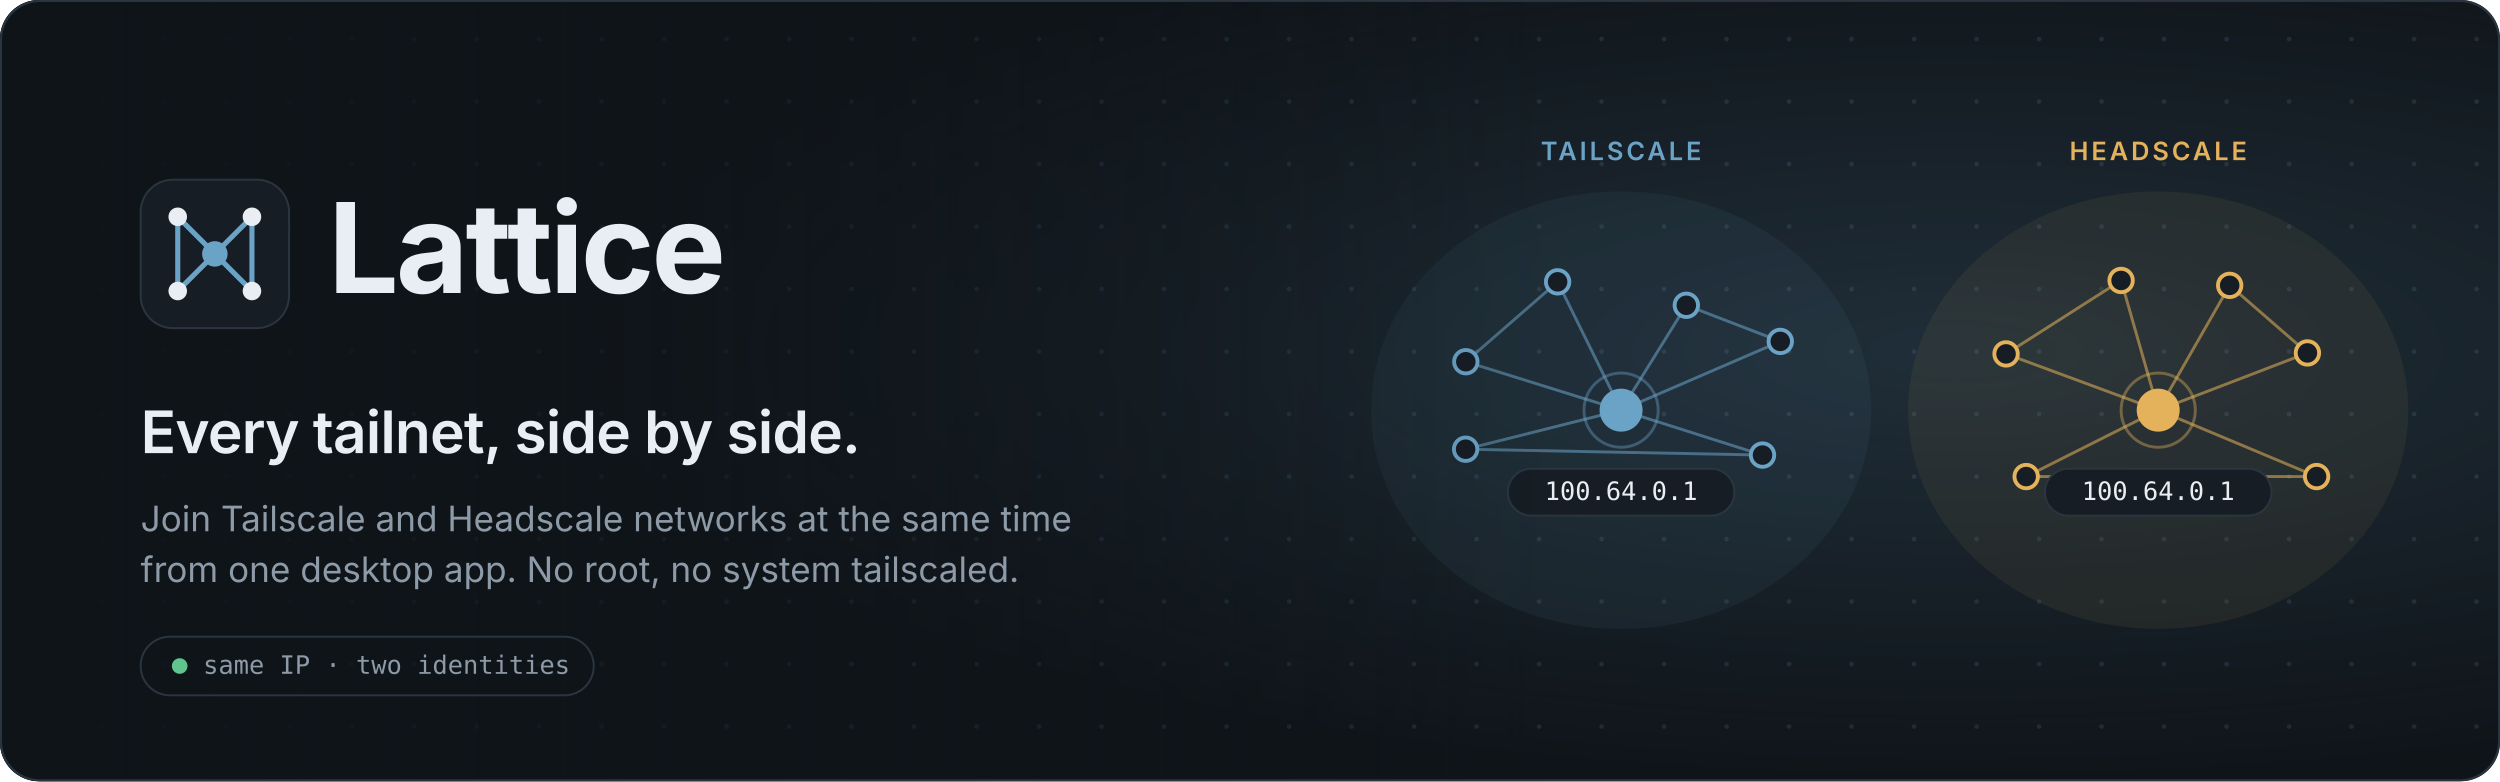
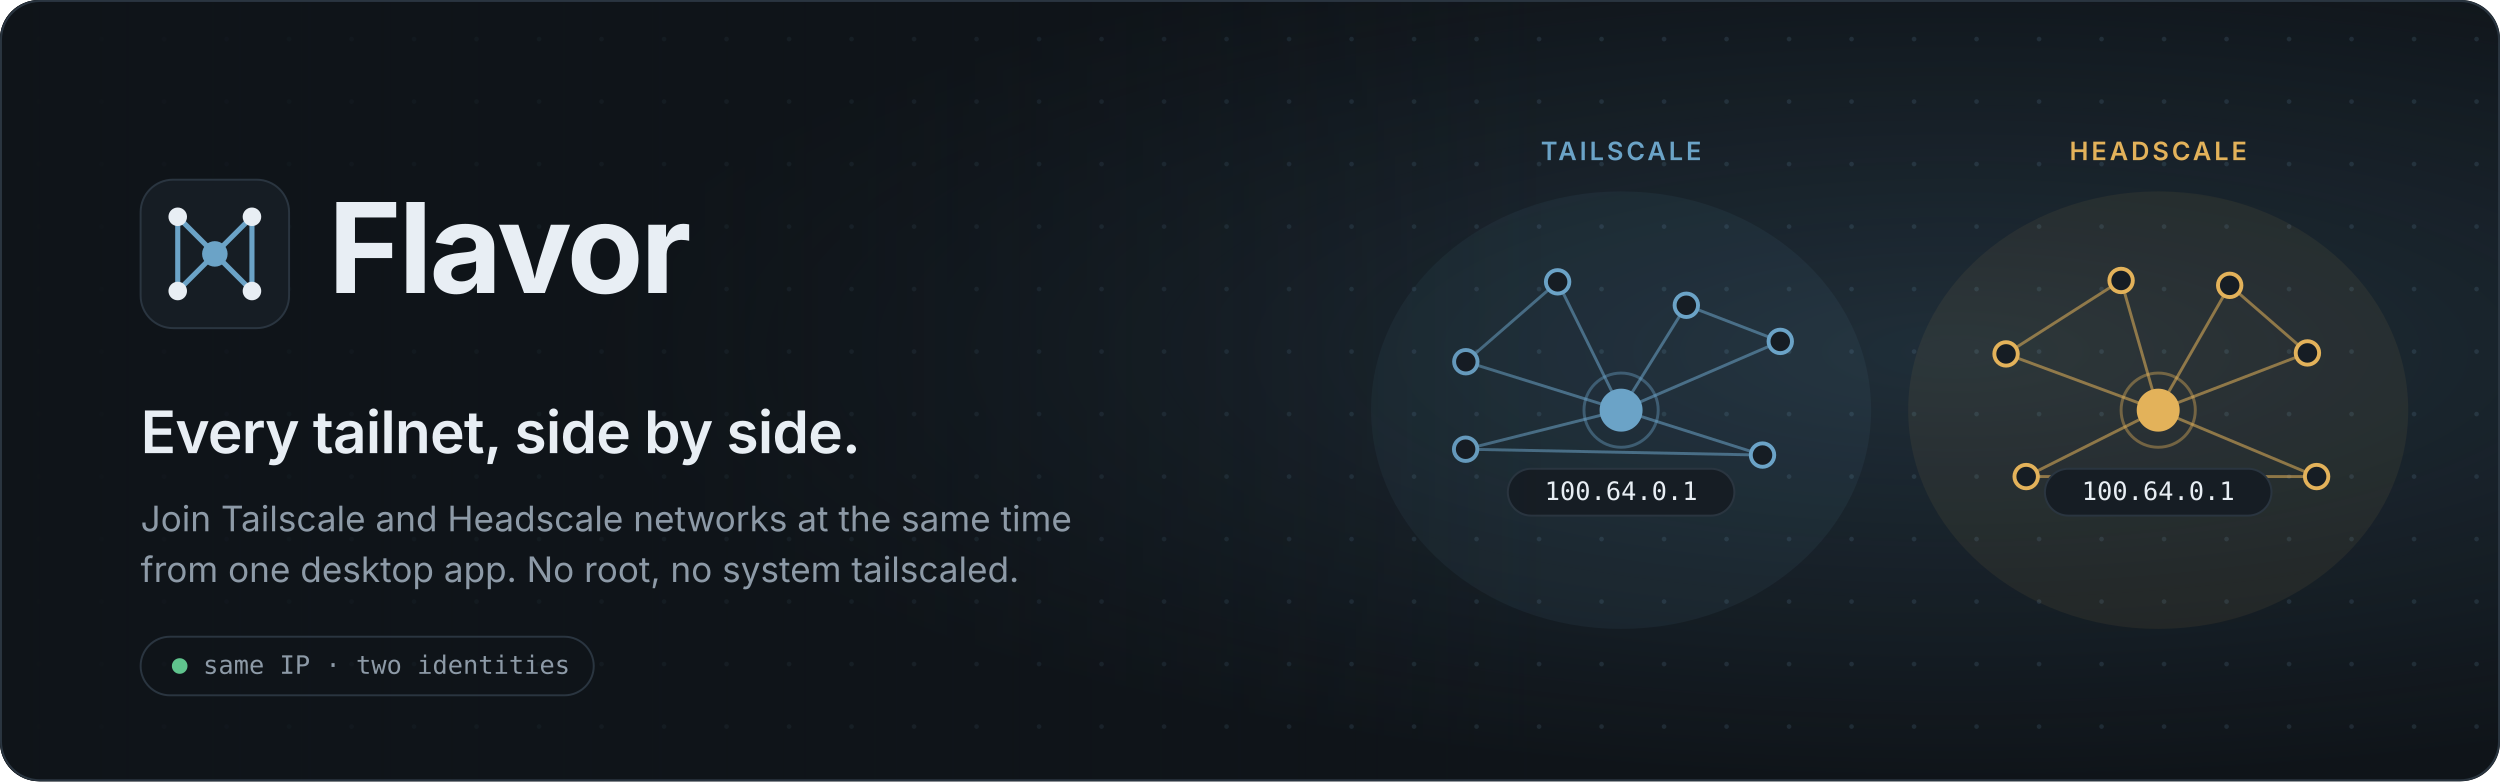
- <svg xmlns="http://www.w3.org/2000/svg" width="1280" height="400" viewBox="0 0 1280 400" role="img" aria-label="Lattice: every tailnet, side by side">
+ <svg xmlns="http://www.w3.org/2000/svg" width="1280" height="400" viewBox="0 0 1280 400" role="img" aria-label="Flavor: every tailnet, side by side">
  <defs>
    <radialGradient id="glow" cx="78%" cy="45%" r="55%">
      <stop offset="0" stop-color="#6BA3C7" stop-opacity="0.18" />
      <stop offset="1" stop-color="#6BA3C7" stop-opacity="0" />
    </radialGradient>
    <linearGradient id="fade" x1="0" x2="1">
      <stop offset="0" stop-color="#0F1419" stop-opacity="1" />
      <stop offset="0.45" stop-color="#0F1419" stop-opacity="0.6" />
      <stop offset="1" stop-color="#0F1419" stop-opacity="0" />
    </linearGradient>
    <clipPath id="clip">
      <rect width="1280" height="400" rx="20" />
    </clipPath>
  </defs>
  <g clip-path="url(#clip)">
    <rect width="1280" height="400" fill="#0F1419" />
    <g fill="#1E2932">
      <circle cx="20" cy="20" r="1.2" />
      <circle cx="20" cy="52" r="1.2" />
      <circle cx="20" cy="84" r="1.2" />
      <circle cx="20" cy="116" r="1.2" />
      <circle cx="20" cy="148" r="1.2" />
      <circle cx="20" cy="180" r="1.2" />
      <circle cx="20" cy="212" r="1.2" />
      <circle cx="20" cy="244" r="1.2" />
      <circle cx="20" cy="276" r="1.2" />
      <circle cx="20" cy="308" r="1.2" />
      <circle cx="20" cy="340" r="1.2" />
      <circle cx="20" cy="372" r="1.2" />
      <circle cx="52" cy="20" r="1.2" />
      <circle cx="52" cy="52" r="1.2" />
      <circle cx="52" cy="84" r="1.2" />
      <circle cx="52" cy="116" r="1.2" />
      <circle cx="52" cy="148" r="1.2" />
      <circle cx="52" cy="180" r="1.2" />
      <circle cx="52" cy="212" r="1.2" />
      <circle cx="52" cy="244" r="1.2" />
      <circle cx="52" cy="276" r="1.2" />
      <circle cx="52" cy="308" r="1.2" />
      <circle cx="52" cy="340" r="1.2" />
      <circle cx="52" cy="372" r="1.2" />
      <circle cx="84" cy="20" r="1.2" />
      <circle cx="84" cy="52" r="1.2" />
      <circle cx="84" cy="84" r="1.2" />
      <circle cx="84" cy="116" r="1.2" />
      <circle cx="84" cy="148" r="1.2" />
      <circle cx="84" cy="180" r="1.2" />
      <circle cx="84" cy="212" r="1.2" />
      <circle cx="84" cy="244" r="1.2" />
      <circle cx="84" cy="276" r="1.2" />
      <circle cx="84" cy="308" r="1.2" />
      <circle cx="84" cy="340" r="1.2" />
      <circle cx="84" cy="372" r="1.2" />
      <circle cx="116" cy="20" r="1.2" />
      <circle cx="116" cy="52" r="1.2" />
      <circle cx="116" cy="84" r="1.2" />
      <circle cx="116" cy="116" r="1.2" />
      <circle cx="116" cy="148" r="1.2" />
      <circle cx="116" cy="180" r="1.2" />
      <circle cx="116" cy="212" r="1.2" />
      <circle cx="116" cy="244" r="1.2" />
      <circle cx="116" cy="276" r="1.2" />
      <circle cx="116" cy="308" r="1.2" />
      <circle cx="116" cy="340" r="1.2" />
      <circle cx="116" cy="372" r="1.2" />
      <circle cx="148" cy="20" r="1.2" />
      <circle cx="148" cy="52" r="1.2" />
      <circle cx="148" cy="84" r="1.2" />
      <circle cx="148" cy="116" r="1.2" />
      <circle cx="148" cy="148" r="1.2" />
      <circle cx="148" cy="180" r="1.2" />
      <circle cx="148" cy="212" r="1.2" />
      <circle cx="148" cy="244" r="1.2" />
      <circle cx="148" cy="276" r="1.2" />
      <circle cx="148" cy="308" r="1.2" />
      <circle cx="148" cy="340" r="1.2" />
      <circle cx="148" cy="372" r="1.2" />
      <circle cx="180" cy="20" r="1.2" />
      <circle cx="180" cy="52" r="1.2" />
      <circle cx="180" cy="84" r="1.2" />
      <circle cx="180" cy="116" r="1.2" />
      <circle cx="180" cy="148" r="1.2" />
      <circle cx="180" cy="180" r="1.2" />
      <circle cx="180" cy="212" r="1.2" />
      <circle cx="180" cy="244" r="1.2" />
      <circle cx="180" cy="276" r="1.2" />
      <circle cx="180" cy="308" r="1.2" />
      <circle cx="180" cy="340" r="1.2" />
      <circle cx="180" cy="372" r="1.2" />
      <circle cx="212" cy="20" r="1.2" />
      <circle cx="212" cy="52" r="1.2" />
      <circle cx="212" cy="84" r="1.2" />
      <circle cx="212" cy="116" r="1.2" />
      <circle cx="212" cy="148" r="1.2" />
      <circle cx="212" cy="180" r="1.2" />
      <circle cx="212" cy="212" r="1.2" />
      <circle cx="212" cy="244" r="1.2" />
      <circle cx="212" cy="276" r="1.2" />
      <circle cx="212" cy="308" r="1.2" />
      <circle cx="212" cy="340" r="1.2" />
      <circle cx="212" cy="372" r="1.2" />
      <circle cx="244" cy="20" r="1.2" />
      <circle cx="244" cy="52" r="1.2" />
      <circle cx="244" cy="84" r="1.2" />
      <circle cx="244" cy="116" r="1.2" />
      <circle cx="244" cy="148" r="1.2" />
      <circle cx="244" cy="180" r="1.2" />
      <circle cx="244" cy="212" r="1.2" />
      <circle cx="244" cy="244" r="1.2" />
      <circle cx="244" cy="276" r="1.2" />
      <circle cx="244" cy="308" r="1.2" />
      <circle cx="244" cy="340" r="1.2" />
      <circle cx="244" cy="372" r="1.2" />
      <circle cx="276" cy="20" r="1.2" />
      <circle cx="276" cy="52" r="1.2" />
      <circle cx="276" cy="84" r="1.2" />
      <circle cx="276" cy="116" r="1.2" />
      <circle cx="276" cy="148" r="1.2" />
      <circle cx="276" cy="180" r="1.2" />
      <circle cx="276" cy="212" r="1.2" />
      <circle cx="276" cy="244" r="1.2" />
      <circle cx="276" cy="276" r="1.2" />
      <circle cx="276" cy="308" r="1.2" />
      <circle cx="276" cy="340" r="1.2" />
      <circle cx="276" cy="372" r="1.2" />
      <circle cx="308" cy="20" r="1.2" />
      <circle cx="308" cy="52" r="1.2" />
      <circle cx="308" cy="84" r="1.2" />
      <circle cx="308" cy="116" r="1.2" />
      <circle cx="308" cy="148" r="1.2" />
      <circle cx="308" cy="180" r="1.2" />
      <circle cx="308" cy="212" r="1.2" />
      <circle cx="308" cy="244" r="1.2" />
      <circle cx="308" cy="276" r="1.2" />
      <circle cx="308" cy="308" r="1.2" />
      <circle cx="308" cy="340" r="1.2" />
      <circle cx="308" cy="372" r="1.2" />
      <circle cx="340" cy="20" r="1.2" />
      <circle cx="340" cy="52" r="1.2" />
      <circle cx="340" cy="84" r="1.2" />
      <circle cx="340" cy="116" r="1.2" />
      <circle cx="340" cy="148" r="1.2" />
      <circle cx="340" cy="180" r="1.2" />
      <circle cx="340" cy="212" r="1.2" />
      <circle cx="340" cy="244" r="1.2" />
      <circle cx="340" cy="276" r="1.2" />
      <circle cx="340" cy="308" r="1.2" />
      <circle cx="340" cy="340" r="1.2" />
      <circle cx="340" cy="372" r="1.2" />
      <circle cx="372" cy="20" r="1.2" />
      <circle cx="372" cy="52" r="1.2" />
      <circle cx="372" cy="84" r="1.2" />
      <circle cx="372" cy="116" r="1.2" />
      <circle cx="372" cy="148" r="1.2" />
      <circle cx="372" cy="180" r="1.2" />
      <circle cx="372" cy="212" r="1.2" />
      <circle cx="372" cy="244" r="1.2" />
      <circle cx="372" cy="276" r="1.2" />
      <circle cx="372" cy="308" r="1.2" />
      <circle cx="372" cy="340" r="1.2" />
      <circle cx="372" cy="372" r="1.2" />
      <circle cx="404" cy="20" r="1.2" />
      <circle cx="404" cy="52" r="1.2" />
      <circle cx="404" cy="84" r="1.2" />
      <circle cx="404" cy="116" r="1.2" />
      <circle cx="404" cy="148" r="1.2" />
      <circle cx="404" cy="180" r="1.2" />
      <circle cx="404" cy="212" r="1.2" />
      <circle cx="404" cy="244" r="1.2" />
      <circle cx="404" cy="276" r="1.2" />
      <circle cx="404" cy="308" r="1.2" />
      <circle cx="404" cy="340" r="1.2" />
      <circle cx="404" cy="372" r="1.2" />
      <circle cx="436" cy="20" r="1.2" />
      <circle cx="436" cy="52" r="1.2" />
      <circle cx="436" cy="84" r="1.2" />
      <circle cx="436" cy="116" r="1.2" />
      <circle cx="436" cy="148" r="1.2" />
      <circle cx="436" cy="180" r="1.2" />
      <circle cx="436" cy="212" r="1.2" />
      <circle cx="436" cy="244" r="1.2" />
      <circle cx="436" cy="276" r="1.2" />
      <circle cx="436" cy="308" r="1.2" />
      <circle cx="436" cy="340" r="1.2" />
      <circle cx="436" cy="372" r="1.2" />
      <circle cx="468" cy="20" r="1.2" />
      <circle cx="468" cy="52" r="1.2" />
      <circle cx="468" cy="84" r="1.2" />
      <circle cx="468" cy="116" r="1.2" />
      <circle cx="468" cy="148" r="1.2" />
      <circle cx="468" cy="180" r="1.2" />
      <circle cx="468" cy="212" r="1.2" />
      <circle cx="468" cy="244" r="1.2" />
      <circle cx="468" cy="276" r="1.2" />
      <circle cx="468" cy="308" r="1.2" />
      <circle cx="468" cy="340" r="1.2" />
      <circle cx="468" cy="372" r="1.2" />
      <circle cx="500" cy="20" r="1.2" />
      <circle cx="500" cy="52" r="1.2" />
      <circle cx="500" cy="84" r="1.2" />
      <circle cx="500" cy="116" r="1.2" />
      <circle cx="500" cy="148" r="1.2" />
      <circle cx="500" cy="180" r="1.2" />
      <circle cx="500" cy="212" r="1.2" />
      <circle cx="500" cy="244" r="1.2" />
      <circle cx="500" cy="276" r="1.2" />
      <circle cx="500" cy="308" r="1.2" />
      <circle cx="500" cy="340" r="1.2" />
      <circle cx="500" cy="372" r="1.2" />
      <circle cx="532" cy="20" r="1.2" />
      <circle cx="532" cy="52" r="1.2" />
      <circle cx="532" cy="84" r="1.2" />
      <circle cx="532" cy="116" r="1.2" />
      <circle cx="532" cy="148" r="1.2" />
      <circle cx="532" cy="180" r="1.2" />
      <circle cx="532" cy="212" r="1.2" />
      <circle cx="532" cy="244" r="1.2" />
      <circle cx="532" cy="276" r="1.2" />
      <circle cx="532" cy="308" r="1.2" />
      <circle cx="532" cy="340" r="1.2" />
      <circle cx="532" cy="372" r="1.2" />
      <circle cx="564" cy="20" r="1.2" />
      <circle cx="564" cy="52" r="1.2" />
      <circle cx="564" cy="84" r="1.2" />
      <circle cx="564" cy="116" r="1.2" />
      <circle cx="564" cy="148" r="1.2" />
      <circle cx="564" cy="180" r="1.2" />
      <circle cx="564" cy="212" r="1.2" />
      <circle cx="564" cy="244" r="1.2" />
      <circle cx="564" cy="276" r="1.2" />
      <circle cx="564" cy="308" r="1.2" />
      <circle cx="564" cy="340" r="1.2" />
      <circle cx="564" cy="372" r="1.2" />
      <circle cx="596" cy="20" r="1.2" />
      <circle cx="596" cy="52" r="1.2" />
      <circle cx="596" cy="84" r="1.2" />
      <circle cx="596" cy="116" r="1.2" />
      <circle cx="596" cy="148" r="1.2" />
      <circle cx="596" cy="180" r="1.2" />
      <circle cx="596" cy="212" r="1.2" />
      <circle cx="596" cy="244" r="1.2" />
      <circle cx="596" cy="276" r="1.2" />
      <circle cx="596" cy="308" r="1.2" />
      <circle cx="596" cy="340" r="1.2" />
      <circle cx="596" cy="372" r="1.2" />
      <circle cx="628" cy="20" r="1.2" />
      <circle cx="628" cy="52" r="1.2" />
      <circle cx="628" cy="84" r="1.2" />
      <circle cx="628" cy="116" r="1.2" />
      <circle cx="628" cy="148" r="1.2" />
      <circle cx="628" cy="180" r="1.2" />
      <circle cx="628" cy="212" r="1.2" />
      <circle cx="628" cy="244" r="1.2" />
      <circle cx="628" cy="276" r="1.2" />
      <circle cx="628" cy="308" r="1.2" />
      <circle cx="628" cy="340" r="1.2" />
      <circle cx="628" cy="372" r="1.2" />
      <circle cx="660" cy="20" r="1.2" />
      <circle cx="660" cy="52" r="1.2" />
      <circle cx="660" cy="84" r="1.2" />
      <circle cx="660" cy="116" r="1.2" />
      <circle cx="660" cy="148" r="1.2" />
      <circle cx="660" cy="180" r="1.2" />
      <circle cx="660" cy="212" r="1.2" />
      <circle cx="660" cy="244" r="1.2" />
      <circle cx="660" cy="276" r="1.2" />
      <circle cx="660" cy="308" r="1.2" />
      <circle cx="660" cy="340" r="1.2" />
      <circle cx="660" cy="372" r="1.2" />
      <circle cx="692" cy="20" r="1.2" />
      <circle cx="692" cy="52" r="1.2" />
      <circle cx="692" cy="84" r="1.2" />
      <circle cx="692" cy="116" r="1.2" />
      <circle cx="692" cy="148" r="1.2" />
      <circle cx="692" cy="180" r="1.2" />
      <circle cx="692" cy="212" r="1.2" />
      <circle cx="692" cy="244" r="1.2" />
      <circle cx="692" cy="276" r="1.2" />
      <circle cx="692" cy="308" r="1.2" />
      <circle cx="692" cy="340" r="1.2" />
      <circle cx="692" cy="372" r="1.2" />
      <circle cx="724" cy="20" r="1.2" />
      <circle cx="724" cy="52" r="1.2" />
      <circle cx="724" cy="84" r="1.2" />
      <circle cx="724" cy="116" r="1.2" />
      <circle cx="724" cy="148" r="1.2" />
      <circle cx="724" cy="180" r="1.2" />
      <circle cx="724" cy="212" r="1.2" />
      <circle cx="724" cy="244" r="1.2" />
      <circle cx="724" cy="276" r="1.2" />
      <circle cx="724" cy="308" r="1.2" />
      <circle cx="724" cy="340" r="1.2" />
      <circle cx="724" cy="372" r="1.2" />
      <circle cx="756" cy="20" r="1.2" />
      <circle cx="756" cy="52" r="1.2" />
      <circle cx="756" cy="84" r="1.2" />
      <circle cx="756" cy="116" r="1.2" />
      <circle cx="756" cy="148" r="1.2" />
      <circle cx="756" cy="180" r="1.2" />
      <circle cx="756" cy="212" r="1.2" />
      <circle cx="756" cy="244" r="1.2" />
      <circle cx="756" cy="276" r="1.2" />
      <circle cx="756" cy="308" r="1.2" />
      <circle cx="756" cy="340" r="1.2" />
      <circle cx="756" cy="372" r="1.2" />
      <circle cx="788" cy="20" r="1.2" />
      <circle cx="788" cy="52" r="1.2" />
      <circle cx="788" cy="84" r="1.2" />
      <circle cx="788" cy="116" r="1.2" />
      <circle cx="788" cy="148" r="1.2" />
      <circle cx="788" cy="180" r="1.2" />
      <circle cx="788" cy="212" r="1.2" />
      <circle cx="788" cy="244" r="1.2" />
      <circle cx="788" cy="276" r="1.2" />
      <circle cx="788" cy="308" r="1.2" />
      <circle cx="788" cy="340" r="1.2" />
      <circle cx="788" cy="372" r="1.2" />
      <circle cx="820" cy="20" r="1.2" />
      <circle cx="820" cy="52" r="1.2" />
      <circle cx="820" cy="84" r="1.2" />
      <circle cx="820" cy="116" r="1.2" />
      <circle cx="820" cy="148" r="1.2" />
      <circle cx="820" cy="180" r="1.2" />
      <circle cx="820" cy="212" r="1.2" />
      <circle cx="820" cy="244" r="1.2" />
      <circle cx="820" cy="276" r="1.2" />
      <circle cx="820" cy="308" r="1.2" />
      <circle cx="820" cy="340" r="1.2" />
      <circle cx="820" cy="372" r="1.2" />
      <circle cx="852" cy="20" r="1.2" />
      <circle cx="852" cy="52" r="1.2" />
      <circle cx="852" cy="84" r="1.2" />
      <circle cx="852" cy="116" r="1.2" />
      <circle cx="852" cy="148" r="1.2" />
      <circle cx="852" cy="180" r="1.2" />
      <circle cx="852" cy="212" r="1.2" />
      <circle cx="852" cy="244" r="1.2" />
      <circle cx="852" cy="276" r="1.2" />
      <circle cx="852" cy="308" r="1.2" />
      <circle cx="852" cy="340" r="1.2" />
      <circle cx="852" cy="372" r="1.2" />
      <circle cx="884" cy="20" r="1.2" />
      <circle cx="884" cy="52" r="1.2" />
      <circle cx="884" cy="84" r="1.2" />
      <circle cx="884" cy="116" r="1.2" />
      <circle cx="884" cy="148" r="1.2" />
      <circle cx="884" cy="180" r="1.2" />
      <circle cx="884" cy="212" r="1.2" />
      <circle cx="884" cy="244" r="1.2" />
      <circle cx="884" cy="276" r="1.2" />
      <circle cx="884" cy="308" r="1.2" />
      <circle cx="884" cy="340" r="1.2" />
      <circle cx="884" cy="372" r="1.2" />
      <circle cx="916" cy="20" r="1.2" />
      <circle cx="916" cy="52" r="1.2" />
      <circle cx="916" cy="84" r="1.2" />
      <circle cx="916" cy="116" r="1.2" />
      <circle cx="916" cy="148" r="1.2" />
      <circle cx="916" cy="180" r="1.2" />
      <circle cx="916" cy="212" r="1.2" />
      <circle cx="916" cy="244" r="1.2" />
      <circle cx="916" cy="276" r="1.2" />
      <circle cx="916" cy="308" r="1.2" />
      <circle cx="916" cy="340" r="1.2" />
      <circle cx="916" cy="372" r="1.2" />
      <circle cx="948" cy="20" r="1.2" />
      <circle cx="948" cy="52" r="1.2" />
      <circle cx="948" cy="84" r="1.2" />
      <circle cx="948" cy="116" r="1.2" />
      <circle cx="948" cy="148" r="1.2" />
      <circle cx="948" cy="180" r="1.2" />
      <circle cx="948" cy="212" r="1.2" />
      <circle cx="948" cy="244" r="1.2" />
      <circle cx="948" cy="276" r="1.2" />
      <circle cx="948" cy="308" r="1.2" />
      <circle cx="948" cy="340" r="1.2" />
      <circle cx="948" cy="372" r="1.2" />
      <circle cx="980" cy="20" r="1.2" />
      <circle cx="980" cy="52" r="1.2" />
      <circle cx="980" cy="84" r="1.2" />
      <circle cx="980" cy="116" r="1.2" />
      <circle cx="980" cy="148" r="1.2" />
      <circle cx="980" cy="180" r="1.2" />
      <circle cx="980" cy="212" r="1.2" />
      <circle cx="980" cy="244" r="1.2" />
      <circle cx="980" cy="276" r="1.2" />
      <circle cx="980" cy="308" r="1.2" />
      <circle cx="980" cy="340" r="1.2" />
      <circle cx="980" cy="372" r="1.2" />
      <circle cx="1012" cy="20" r="1.2" />
      <circle cx="1012" cy="52" r="1.2" />
      <circle cx="1012" cy="84" r="1.2" />
      <circle cx="1012" cy="116" r="1.2" />
      <circle cx="1012" cy="148" r="1.2" />
      <circle cx="1012" cy="180" r="1.2" />
      <circle cx="1012" cy="212" r="1.2" />
      <circle cx="1012" cy="244" r="1.2" />
      <circle cx="1012" cy="276" r="1.2" />
      <circle cx="1012" cy="308" r="1.2" />
      <circle cx="1012" cy="340" r="1.2" />
      <circle cx="1012" cy="372" r="1.2" />
      <circle cx="1044" cy="20" r="1.2" />
      <circle cx="1044" cy="52" r="1.2" />
      <circle cx="1044" cy="84" r="1.2" />
      <circle cx="1044" cy="116" r="1.2" />
      <circle cx="1044" cy="148" r="1.2" />
      <circle cx="1044" cy="180" r="1.2" />
      <circle cx="1044" cy="212" r="1.2" />
      <circle cx="1044" cy="244" r="1.2" />
      <circle cx="1044" cy="276" r="1.2" />
      <circle cx="1044" cy="308" r="1.2" />
      <circle cx="1044" cy="340" r="1.2" />
      <circle cx="1044" cy="372" r="1.2" />
      <circle cx="1076" cy="20" r="1.2" />
      <circle cx="1076" cy="52" r="1.2" />
      <circle cx="1076" cy="84" r="1.2" />
      <circle cx="1076" cy="116" r="1.2" />
      <circle cx="1076" cy="148" r="1.2" />
      <circle cx="1076" cy="180" r="1.2" />
      <circle cx="1076" cy="212" r="1.2" />
      <circle cx="1076" cy="244" r="1.2" />
      <circle cx="1076" cy="276" r="1.2" />
      <circle cx="1076" cy="308" r="1.2" />
      <circle cx="1076" cy="340" r="1.2" />
      <circle cx="1076" cy="372" r="1.2" />
      <circle cx="1108" cy="20" r="1.2" />
      <circle cx="1108" cy="52" r="1.2" />
      <circle cx="1108" cy="84" r="1.2" />
      <circle cx="1108" cy="116" r="1.2" />
      <circle cx="1108" cy="148" r="1.2" />
      <circle cx="1108" cy="180" r="1.2" />
      <circle cx="1108" cy="212" r="1.2" />
      <circle cx="1108" cy="244" r="1.2" />
      <circle cx="1108" cy="276" r="1.2" />
      <circle cx="1108" cy="308" r="1.2" />
      <circle cx="1108" cy="340" r="1.2" />
      <circle cx="1108" cy="372" r="1.2" />
      <circle cx="1140" cy="20" r="1.2" />
      <circle cx="1140" cy="52" r="1.2" />
      <circle cx="1140" cy="84" r="1.2" />
      <circle cx="1140" cy="116" r="1.2" />
      <circle cx="1140" cy="148" r="1.2" />
      <circle cx="1140" cy="180" r="1.2" />
      <circle cx="1140" cy="212" r="1.2" />
      <circle cx="1140" cy="244" r="1.2" />
      <circle cx="1140" cy="276" r="1.2" />
      <circle cx="1140" cy="308" r="1.2" />
      <circle cx="1140" cy="340" r="1.2" />
      <circle cx="1140" cy="372" r="1.2" />
      <circle cx="1172" cy="20" r="1.2" />
      <circle cx="1172" cy="52" r="1.2" />
      <circle cx="1172" cy="84" r="1.2" />
      <circle cx="1172" cy="116" r="1.2" />
      <circle cx="1172" cy="148" r="1.2" />
      <circle cx="1172" cy="180" r="1.2" />
      <circle cx="1172" cy="212" r="1.2" />
      <circle cx="1172" cy="244" r="1.2" />
      <circle cx="1172" cy="276" r="1.2" />
      <circle cx="1172" cy="308" r="1.2" />
      <circle cx="1172" cy="340" r="1.2" />
      <circle cx="1172" cy="372" r="1.2" />
      <circle cx="1204" cy="20" r="1.2" />
      <circle cx="1204" cy="52" r="1.2" />
      <circle cx="1204" cy="84" r="1.2" />
      <circle cx="1204" cy="116" r="1.2" />
      <circle cx="1204" cy="148" r="1.2" />
      <circle cx="1204" cy="180" r="1.2" />
      <circle cx="1204" cy="212" r="1.2" />
      <circle cx="1204" cy="244" r="1.2" />
      <circle cx="1204" cy="276" r="1.2" />
      <circle cx="1204" cy="308" r="1.2" />
      <circle cx="1204" cy="340" r="1.2" />
      <circle cx="1204" cy="372" r="1.2" />
      <circle cx="1236" cy="20" r="1.2" />
      <circle cx="1236" cy="52" r="1.2" />
      <circle cx="1236" cy="84" r="1.2" />
      <circle cx="1236" cy="116" r="1.2" />
      <circle cx="1236" cy="148" r="1.2" />
      <circle cx="1236" cy="180" r="1.2" />
      <circle cx="1236" cy="212" r="1.2" />
      <circle cx="1236" cy="244" r="1.2" />
      <circle cx="1236" cy="276" r="1.2" />
      <circle cx="1236" cy="308" r="1.2" />
      <circle cx="1236" cy="340" r="1.2" />
      <circle cx="1236" cy="372" r="1.2" />
      <circle cx="1268" cy="20" r="1.2" />
      <circle cx="1268" cy="52" r="1.2" />
      <circle cx="1268" cy="84" r="1.2" />
      <circle cx="1268" cy="116" r="1.2" />
      <circle cx="1268" cy="148" r="1.2" />
      <circle cx="1268" cy="180" r="1.2" />
      <circle cx="1268" cy="212" r="1.2" />
      <circle cx="1268" cy="244" r="1.2" />
      <circle cx="1268" cy="276" r="1.2" />
      <circle cx="1268" cy="308" r="1.2" />
      <circle cx="1268" cy="340" r="1.2" />
      <circle cx="1268" cy="372" r="1.2" />
    </g>
    <rect width="1280" height="400" fill="url(#glow)" />
    <g>
      <ellipse cx="830" cy="210" rx="128" ry="112" fill="#6BA3C7" opacity="0.07" />
      <g stroke="#6BA3C7" stroke-width="1.5" opacity="0.55">
        <line x1="830" y1="210" x2="750.5" y2="185.2" />
        <line x1="830" y1="210" x2="797.5" y2="144.3" />
        <line x1="830" y1="210" x2="863.4" y2="156.3" />
        <line x1="830" y1="210" x2="911.5" y2="174.8" />
        <line x1="830" y1="210" x2="902.4" y2="233.0" />
        <line x1="830" y1="210" x2="750.4" y2="230.0" />
        <line x1="750.5" y1="185.2" x2="797.5" y2="144.3" />
        <line x1="863.4" y1="156.3" x2="911.5" y2="174.8" />
        <line x1="902.4" y1="233.0" x2="750.4" y2="230.0" />
      </g>
      <circle cx="750.5" cy="185.2" r="6" fill="#161D24" stroke="#6BA3C7" stroke-width="2" />
      <circle cx="797.5" cy="144.3" r="6" fill="#161D24" stroke="#6BA3C7" stroke-width="2" />
      <circle cx="863.4" cy="156.3" r="6" fill="#161D24" stroke="#6BA3C7" stroke-width="2" />
      <circle cx="911.5" cy="174.8" r="6" fill="#161D24" stroke="#6BA3C7" stroke-width="2" />
      <circle cx="902.4" cy="233.0" r="6" fill="#161D24" stroke="#6BA3C7" stroke-width="2" />
      <circle cx="750.4" cy="230.0" r="6" fill="#161D24" stroke="#6BA3C7" stroke-width="2" />
      <circle cx="830" cy="210" r="11" fill="#6BA3C7" />
      <circle cx="830" cy="210" r="19" fill="none" stroke="#6BA3C7" stroke-width="1.5" opacity="0.4" />
      <g font-family="'JetBrains Mono', ui-monospace, SFMono-Regular, Menlo, Consolas, monospace" font-size="13" text-anchor="middle">
        <rect x="772" y="240" width="116" height="24" rx="12" fill="#161D24" stroke="#2A3540" />
        <text x="830" y="256" fill="#E8EEF4">100.64.0.1</text>
      </g>
      <text x="830" y="82" text-anchor="middle" font-family="Inter, ui-sans-serif, -apple-system, 'Segoe UI', Helvetica, Arial, sans-serif" font-size="13" font-weight="600" letter-spacing="1.5" fill="#6BA3C7">TAILSCALE</text>
    </g>
    <g>
      <ellipse cx="1105" cy="210" rx="128" ry="112" fill="#E3B25A" opacity="0.07" />
      <g stroke="#E3B25A" stroke-width="1.5" opacity="0.55">
        <line x1="1105" y1="210" x2="1027.1" y2="181.2" />
        <line x1="1105" y1="210" x2="1086.0" y2="143.6" />
        <line x1="1105" y1="210" x2="1141.6" y2="146.1" />
        <line x1="1105" y1="210" x2="1181.4" y2="180.7" />
        <line x1="1105" y1="210" x2="1186.1" y2="244.0" />
        <line x1="1105" y1="210" x2="1037.4" y2="244.0" />
        <line x1="1027.1" y1="181.2" x2="1086.0" y2="143.6" />
        <line x1="1141.6" y1="146.1" x2="1181.4" y2="180.7" />
        <line x1="1186.1" y1="244.0" x2="1037.4" y2="244.0" />
      </g>
      <circle cx="1027.1" cy="181.2" r="6" fill="#161D24" stroke="#E3B25A" stroke-width="2" />
      <circle cx="1086.0" cy="143.6" r="6" fill="#161D24" stroke="#E3B25A" stroke-width="2" />
      <circle cx="1141.6" cy="146.1" r="6" fill="#161D24" stroke="#E3B25A" stroke-width="2" />
      <circle cx="1181.4" cy="180.7" r="6" fill="#161D24" stroke="#E3B25A" stroke-width="2" />
      <circle cx="1186.1" cy="244.0" r="6" fill="#161D24" stroke="#E3B25A" stroke-width="2" />
      <circle cx="1037.4" cy="244.0" r="6" fill="#161D24" stroke="#E3B25A" stroke-width="2" />
      <circle cx="1105" cy="210" r="11" fill="#E3B25A" />
      <circle cx="1105" cy="210" r="19" fill="none" stroke="#E3B25A" stroke-width="1.5" opacity="0.4" />
      <g font-family="'JetBrains Mono', ui-monospace, SFMono-Regular, Menlo, Consolas, monospace" font-size="13" text-anchor="middle">
        <rect x="1047" y="240" width="116" height="24" rx="12" fill="#161D24" stroke="#2A3540" />
        <text x="1105" y="256" fill="#E8EEF4">100.64.0.1</text>
      </g>
      <text x="1105" y="82" text-anchor="middle" font-family="Inter, ui-sans-serif, -apple-system, 'Segoe UI', Helvetica, Arial, sans-serif" font-size="13" font-weight="600" letter-spacing="1.5" fill="#E3B25A">HEADSCALE</text>
    </g>
    <rect width="793.6" height="400" fill="url(#fade)" />
    <g transform="translate(72,92)">
      <rect width="76" height="76" rx="16.625" fill="#161D24" stroke="#2A3540" />
      <path d="M19.0 19.0L38.0 38.0L57.0 19.0M19.0 57.0L38.0 38.0L57.0 57.0M19.0 19.0L19.0 57.0M57.0 19.0L57.0 57.0" stroke="#6BA3C7" stroke-width="2.613" stroke-linecap="round" fill="none" />
      <g fill="#E8EEF4">
        <circle cx="19.0" cy="19.0" r="4.75" />
        <circle cx="57.0" cy="19.0" r="4.75" />
        <circle cx="19.0" cy="57.0" r="4.75" />
        <circle cx="57.0" cy="57.0" r="4.75" />
      </g>
      <circle cx="38.0" cy="38.0" r="6.531" fill="#6BA3C7" />
    </g>
-     <text x="168" y="150" font-family="Inter, ui-sans-serif, -apple-system, 'Segoe UI', Helvetica, Arial, sans-serif" font-size="64" font-weight="700" letter-spacing="-1.5" fill="#E8EEF4">Lattice</text>
+     <text x="168" y="150" font-family="Inter, ui-sans-serif, -apple-system, 'Segoe UI', Helvetica, Arial, sans-serif" font-size="64" font-weight="700" letter-spacing="-1.5" fill="#E8EEF4">Flavor</text>
    <text x="72" y="232" font-family="Inter, ui-sans-serif, -apple-system, 'Segoe UI', Helvetica, Arial, sans-serif" font-size="30" font-weight="600" letter-spacing="-0.4" fill="#E8EEF4">Every tailnet, side by side.</text>
    <text x="72" y="272" font-family="Inter, ui-sans-serif, -apple-system, 'Segoe UI', Helvetica, Arial, sans-serif" font-size="18" fill="#8D9AA7">Join Tailscale and Headscale networks at the same time</text>
    <text x="72" y="298" font-family="Inter, ui-sans-serif, -apple-system, 'Segoe UI', Helvetica, Arial, sans-serif" font-size="18" fill="#8D9AA7">from one desktop app. No root, no system tailscaled.</text>
    <g font-family="'JetBrains Mono', ui-monospace, SFMono-Regular, Menlo, Consolas, monospace" font-size="13" fill="#8D9AA7">
      <rect x="72" y="326" width="232" height="30" rx="15" fill="none" stroke="#2A3540" />
      <circle cx="92" cy="341" r="4" fill="#5FC48D" />
      <text x="104" y="345">same IP · two identities</text>
    </g>
  </g>
  <rect x="0.5" y="0.5" width="1279" height="399" rx="20" fill="none" stroke="#2A3540" />
</svg>
